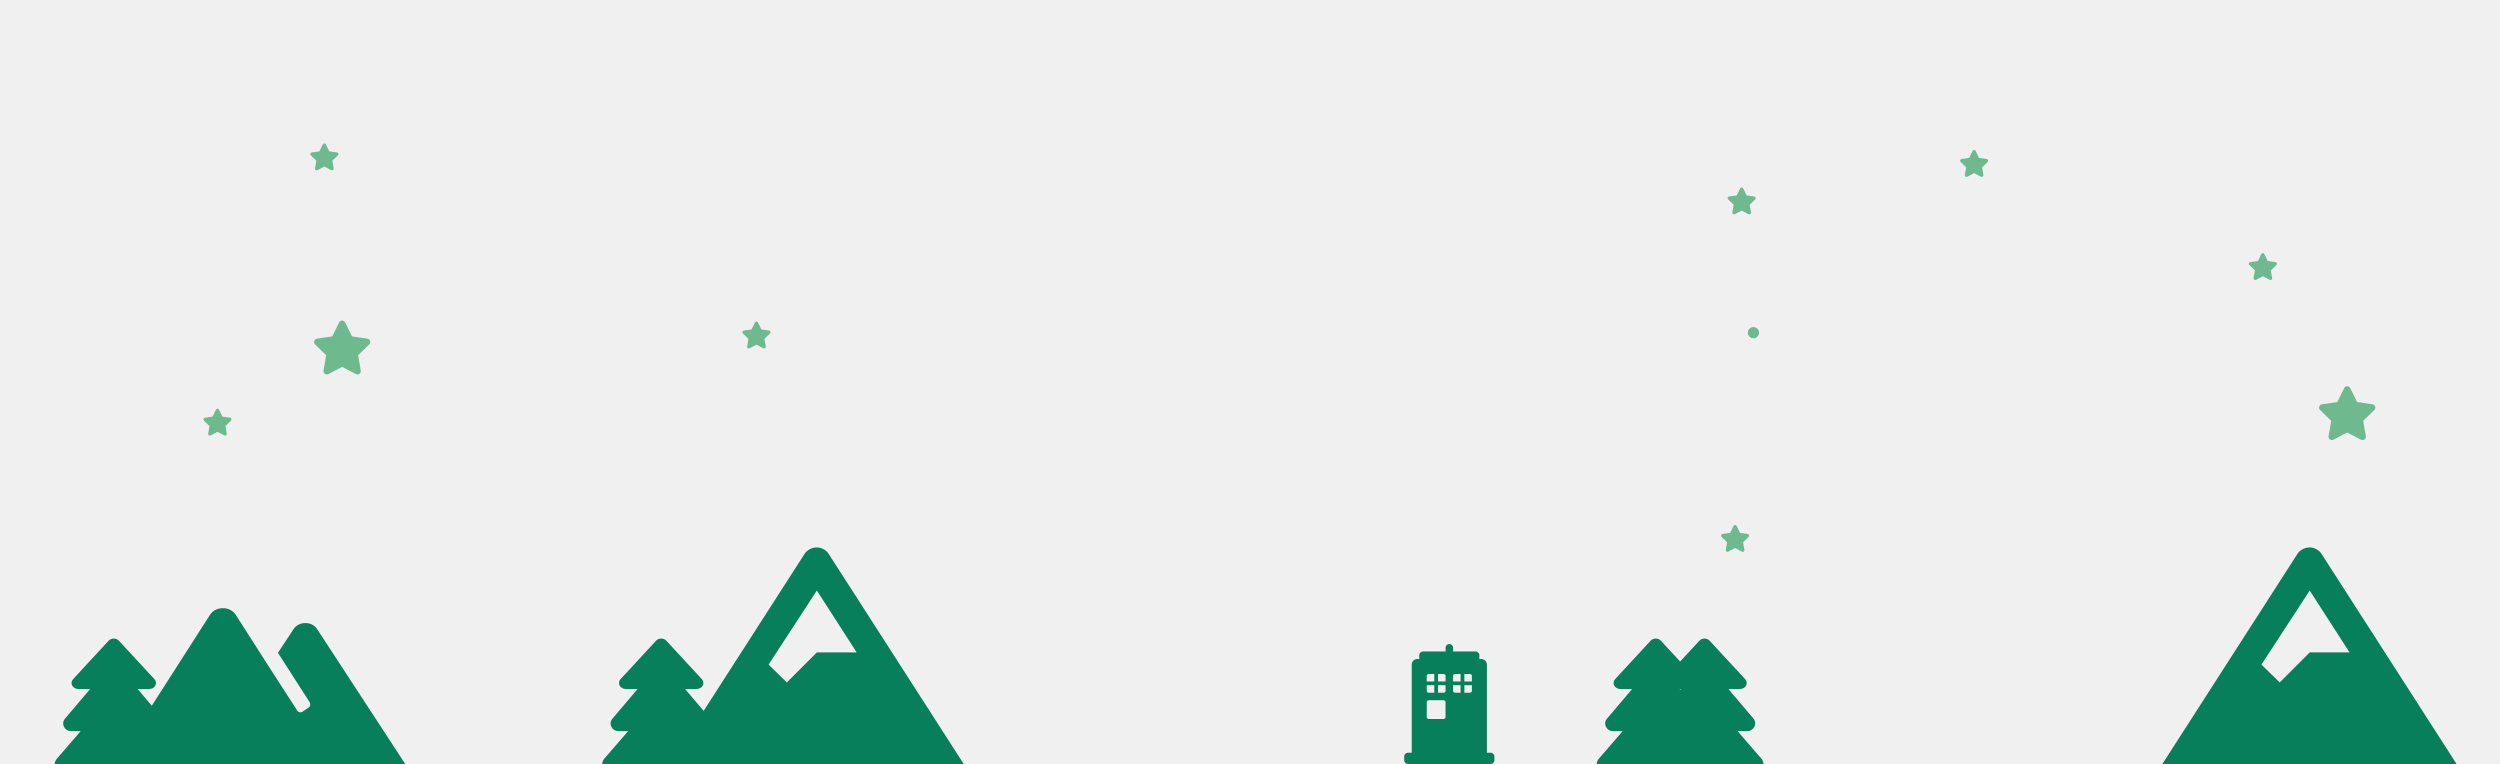
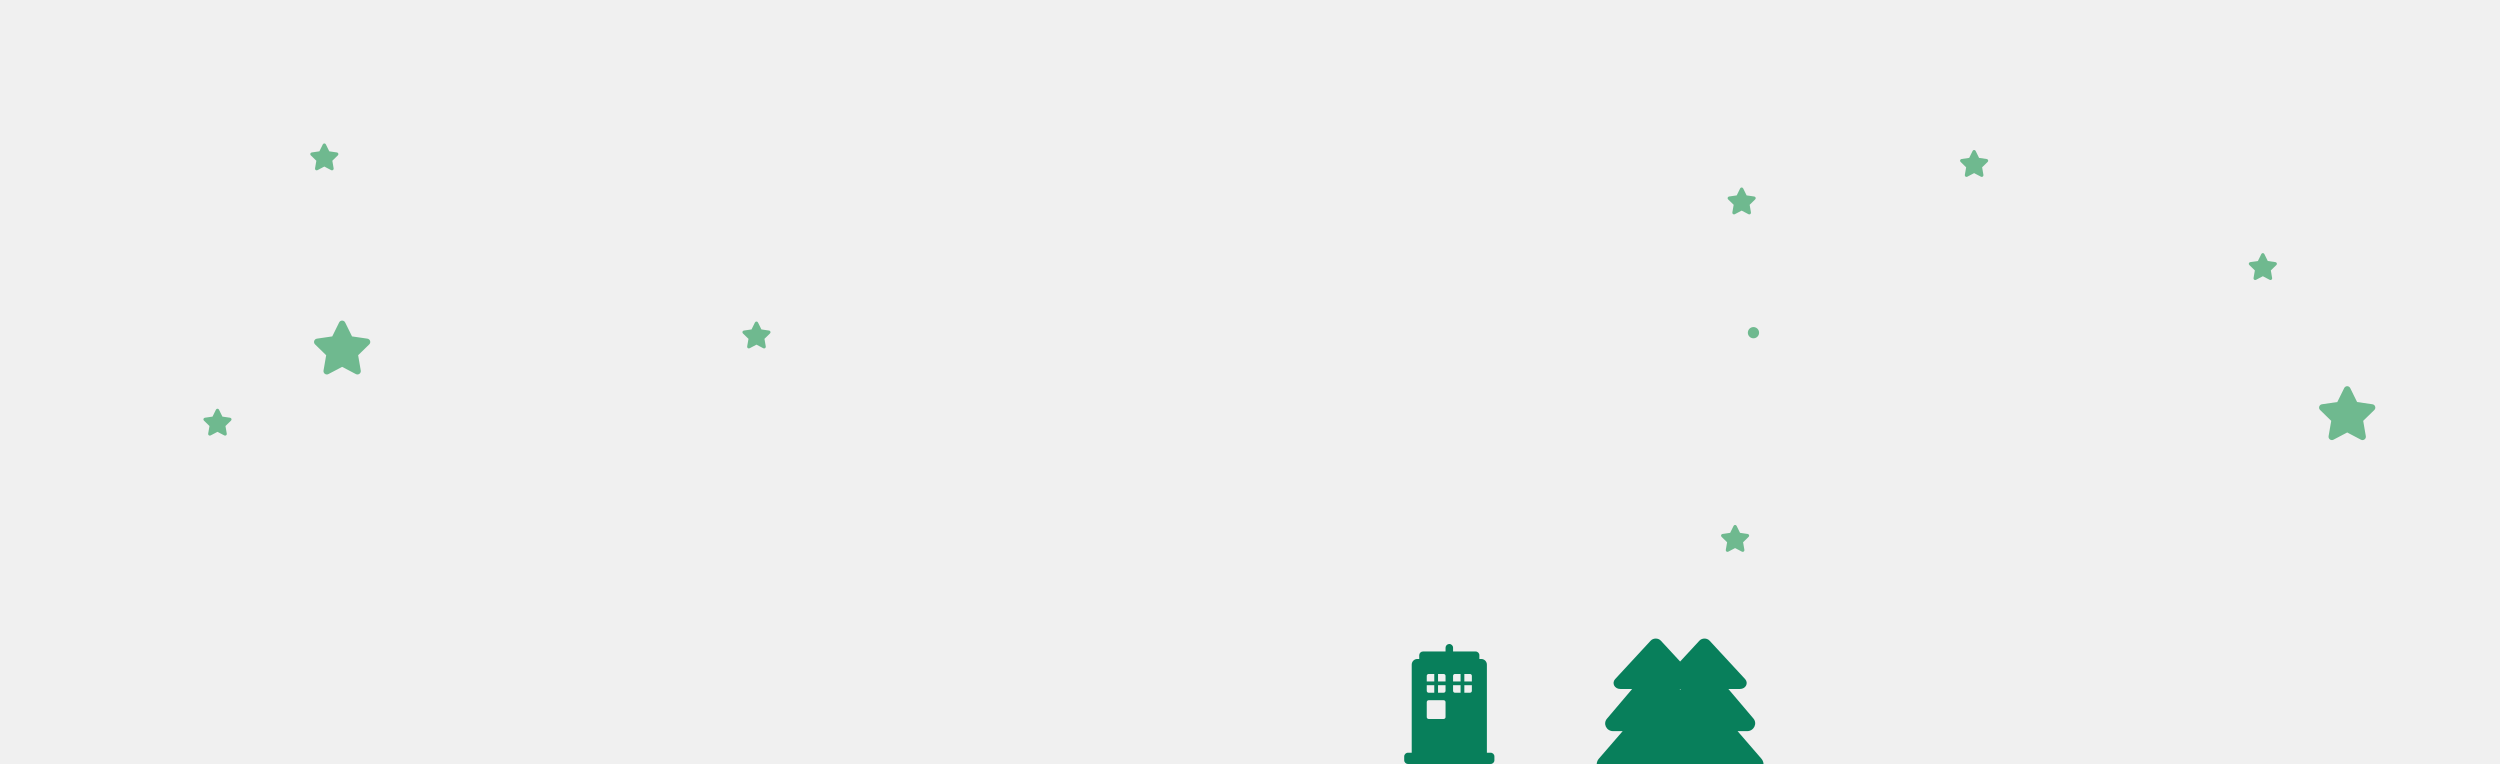
<svg xmlns="http://www.w3.org/2000/svg" width="2667" height="815" fill="none">
  <g clip-path="url(#clip0)">
    <path d="M336.07 179.648l1.406-8.171-5.93-5.78c-1.07-1.039-.476-2.852.993-3.063l8.187-1.195 3.664-7.437c.664-1.344 2.562-1.328 3.218 0l3.664 7.437 8.187 1.195c1.469.211 2.063 2.024 1 3.063l-5.929 5.78 1.398 8.171c.25 1.477-1.296 2.578-2.601 1.891l-7.328-3.858-7.328 3.858c-1.297.696-2.851-.414-2.601-1.891zM347.952 378.955l-2.812 16.341c-.501 2.954 2.607 5.173 5.202 3.782l14.656-7.717 14.656 7.717c2.609 1.374 5.703-.828 5.202-3.782l-2.795-16.341 11.857-11.562c2.127-2.077.938-5.702-1.999-6.125l-16.374-2.39-7.329-14.874c-1.311-2.656-5.108-2.688-6.436 0l-7.329 14.874-16.374 2.39c-2.937.423-4.126 4.048-1.985 6.125l11.86 11.562zM2486.95 448.955l-2.81 16.341c-.5 2.954 2.61 5.173 5.2 3.782l14.66-7.717 14.65 7.717c2.61 1.374 5.71-.828 5.21-3.782l-2.8-16.341 11.86-11.562c2.12-2.077.94-5.702-2-6.125l-16.38-2.39-7.32-14.874c-1.32-2.656-5.11-2.688-6.44 0l-7.33 14.874-16.37 2.39c-2.94.423-4.13 4.048-1.99 6.125l11.86 11.562zM797.07 369.648l1.406-8.171-5.93-5.78c-1.07-1.039-.476-2.852.993-3.063l8.187-1.195 3.664-7.437c.664-1.344 2.562-1.328 3.218 0l3.664 7.437 8.187 1.195c1.469.211 2.063 2.024 1 3.063l-5.929 5.78 1.398 8.171c.25 1.477-1.296 2.578-2.601 1.891l-7.328-3.858-7.328 3.858c-1.297.696-2.851-.414-2.601-1.891zM223.476 454.477l-1.406 8.171c-.25 1.477 1.304 2.587 2.601 1.891l7.328-3.858 7.328 3.858c1.305.687 2.851-.414 2.601-1.891l-1.398-8.171 5.929-5.78c1.063-1.039.469-2.852-1-3.063l-8.187-1.195-3.664-7.437c-.656-1.328-2.554-1.344-3.218 0l-3.664 7.437-8.187 1.195c-1.469.211-2.063 2.024-.993 3.063l5.93 5.78zM1849.48 218.477l-1.41 8.171c-.25 1.477 1.3 2.587 2.6 1.891l7.33-3.858 7.33 3.858c1.3.687 2.85-.414 2.6-1.891l-1.4-8.171 5.93-5.78c1.06-1.039.47-2.852-1-3.063l-8.19-1.195-3.66-7.437c-.66-1.328-2.56-1.344-3.22 0l-3.66 7.437-8.19 1.195c-1.47.211-2.06 2.024-.99 3.063l5.93 5.78zM2404.07 296.648l1.41-8.171-5.93-5.78c-1.07-1.039-.48-2.852.99-3.063l8.19-1.195 3.66-7.437c.66-1.344 2.56-1.328 3.22 0l3.66 7.437 8.19 1.195c1.47.211 2.06 2.024 1 3.063l-5.93 5.78 1.4 8.171c.25 1.477-1.3 2.578-2.6 1.891l-7.33-3.858-7.33 3.858c-1.3.696-2.85-.414-2.6-1.891zM1842.48 578.477l-1.41 8.171c-.25 1.477 1.3 2.587 2.6 1.891l7.33-3.858 7.33 3.858c1.3.687 2.85-.414 2.6-1.891l-1.4-8.171 5.93-5.78c1.06-1.039.47-2.852-1-3.063l-8.19-1.195-3.66-7.437c-.66-1.328-2.56-1.344-3.22 0l-3.66 7.437-8.19 1.195c-1.47.211-2.06 2.024-.99 3.063l5.93 5.78zM2096.07 186.648l1.41-8.171-5.93-5.78c-1.07-1.039-.48-2.852.99-3.063l8.19-1.195 3.66-7.437c.66-1.344 2.56-1.328 3.22 0l3.66 7.437 8.19 1.195c1.47.211 2.06 2.024 1 3.063l-5.93 5.78 1.4 8.171c.25 1.477-1.3 2.578-2.6 1.891l-7.33-3.858-7.33 3.858c-1.3.696-2.85-.414-2.6-1.891zM1866.36 350.668a5.988 5.988 0 0 0 0 8.486 5.994 5.994 0 0 0 8.48 0 6.007 6.007 0 0 0 0-8.486 5.994 5.994 0 0 0-8.48 0z" fill="#6fb98f" />
-     <path fill-rule="evenodd" clip-rule="evenodd" d="M884.422 591.5l143.998 224c1.5 2.5 3 6 3 9 0 2-1 5.5-2 7.5-3 5-8.5 8-14 8H726.922c-5 0-11.5-3.5-14-8-.921-1.842-1.842-4.957-1.982-7h-59.159c-8.156 0-12.375-9.562-7.031-15.75L670.063 780h-10.125c-7.313 0-11.25-8.156-6.469-13.5l26.719-31.5h-12.657c-6.187 0-9.281-6.187-5.625-10.406l37.969-41.063c2.813-3.093 8.156-3.093 10.969 0l37.969 41.063c3.656 4.219.562 10.406-5.625 10.406h-12.375l19.83 23.379L857.922 591.5c2.5-4.5 8-7.5 13.5-7.5 5 0 10.5 3 13 7.5zm29.5 104.5l-42.5-66-51.5 79 19.5 19 32-32h42.5zM2477 591.5l144 224c1.5 2.5 3 6 3 9 0 2-1 5.5-2 7.5-3 5-8.5 8-14 8h-288.5c-5 0-11.5-3.5-14-8-1-2-2-5.5-2-7.5 0-3 1.5-6.5 3-9l144-224c2.5-4.5 8-7.5 13.5-7.5 5 0 10.5 3 13 7.5zm29.5 104.5l-42.5-66-51.5 79 19.5 19 32-32h42.5zM1590.22 803h-4.01v-94c0-3.314-2.69-6-6.01-6h-2.01v-4c0-2.209-1.8-4-4.01-4h-24.05v-4c0-2.209-1.8-4-4.01-4a4.002 4.002 0 0 0-4.01 4v4h-24.06a4.002 4.002 0 0 0-4.01 4v4h-2.01a6.004 6.004 0 0 0-6.01 6v94h-4.01a4.008 4.008 0 0 0-4.01 4v4c0 2.209 1.8 4 4.01 4h88.21c2.22 0 4.01-1.791 4.01-4v-4c0-2.209-1.79-4-4.01-4zm-50.12-84c1.11 0 2.01.896 2.01 2v6h-8.02v-8h6.01zm-16.04 0h6.02v8h-8.02v-6c0-1.104.9-2 2-2zm0 20c-1.1 0-2-.895-2-2v-6h8.02v8h-6.02zm18.05 26c0 1.105-.9 2-2.01 2h-16.04c-1.1 0-2-.895-2-2v-16c0-1.104.9-2 2-2h16.04c1.11 0 2.01.896 2.01 2v16zm-2.01-26h-6.01v-8h8.02v6c0 1.105-.9 2-2.01 2zm28.07-20c1.11 0 2.01.896 2.01 2v6h-8.02v-8h6.01zm-16.04 0h6.02v8h-8.02v-6c0-1.104.89-2 2-2zm-2 18v-6h8.02v8h-6.02c-1.11 0-2-.895-2-2zm18.04 2h-6.01v-8h8.02v6c0 1.105-.9 2-2.01 2z" fill="#087F5B" />
-     <path d="M338.5 671.41l97 148.5c6 9-1 20.5-12 20.5H133c-9.34 0-15.651-7.573-15.161-15.41H67.781c-8.156 0-12.375-9.562-7.03-15.75L86.062 780H75.938c-7.313 0-11.25-8.156-6.469-13.5L96.188 735H83.53c-6.187 0-9.28-6.187-5.625-10.406l37.969-41.063c2.813-3.093 8.156-3.093 10.969 0l37.969 41.063c3.656 4.219.562 10.406-5.625 10.406h-12.375l15.143 17.853L224 655.91c6-9.5 21.5-9.5 27.5 0l35.5 55.5 30 46.5c1 2 3.5 2.5 5.5 1.5l6.5-4.5c2-1 2.5-3.5 1.5-5.5l-34-53 16.5-25c5.5-9 20-9 25.5 0z" fill="#087F5B" />
+     <path fill-rule="evenodd" clip-rule="evenodd" d="M884.422 0 32-32h42.5zM1590.22 803h-4.01v-94c0-3.314-2.69-6-6.01-6h-2.01v-4c0-2.209-1.8-4-4.01-4h-24.05v-4c0-2.209-1.8-4-4.01-4a4.002 4.002 0 0 0-4.01 4v4h-24.06a4.002 4.002 0 0 0-4.01 4v4h-2.01a6.004 6.004 0 0 0-6.01 6v94h-4.01a4.008 4.008 0 0 0-4.01 4v4c0 2.209 1.8 4 4.01 4h88.21c2.22 0 4.01-1.791 4.01-4v-4c0-2.209-1.79-4-4.01-4zm-50.12-84c1.11 0 2.01.896 2.01 2v6h-8.02v-8h6.01zm-16.04 0h6.02v8h-8.02v-6c0-1.104.9-2 2-2zm0 20c-1.1 0-2-.895-2-2v-6h8.02v8h-6.02zm18.05 26c0 1.105-.9 2-2.01 2h-16.04c-1.1 0-2-.895-2-2v-16c0-1.104.9-2 2-2h16.04c1.11 0 2.01.896 2.01 2v16zm-2.01-26h-6.01v-8h8.02v6c0 1.105-.9 2-2.01 2zm28.07-20c1.11 0 2.01.896 2.01 2v6h-8.02v-8h6.01zm-16.04 0h6.02v8h-8.02v-6c0-1.104.89-2 2-2zm-2 18v-6h8.02v8h-6.02c-1.11 0-2-.895-2-2zm18.04 2h-6.01v-8h8.02v6c0 1.105-.9 2-2.01 2z" fill="#087F5B" />
    <path fill-rule="evenodd" clip-rule="evenodd" d="M1712.78 825c-8.15 0-12.37-9.562-7.03-15.75l25.31-29.25h-10.12c-7.31 0-11.25-8.156-6.47-13.5l26.72-31.5h-12.66c-6.19 0-9.28-6.187-5.62-10.406l37.97-41.063c2.81-3.093 8.15-3.093 10.96 0l20.52 22.188 20.52-22.188c2.81-3.093 8.15-3.093 10.96 0l37.97 41.063c3.66 4.219.57 10.406-5.62 10.406h-12.38l26.72 31.5c4.5 5.344.56 13.5-6.75 13.5h-10.12l25.31 29.25c5.34 6.188 1.12 15.75-7.03 15.75h-159.16zm79.03-90l.69.811.69-.811h-1.38z" fill="#087F5B" />
  </g>
  <defs>
    <clipPath id="clip0">
      <path fill="#fff" d="M0 0h2667v815H0z" />
    </clipPath>
  </defs>
</svg>
